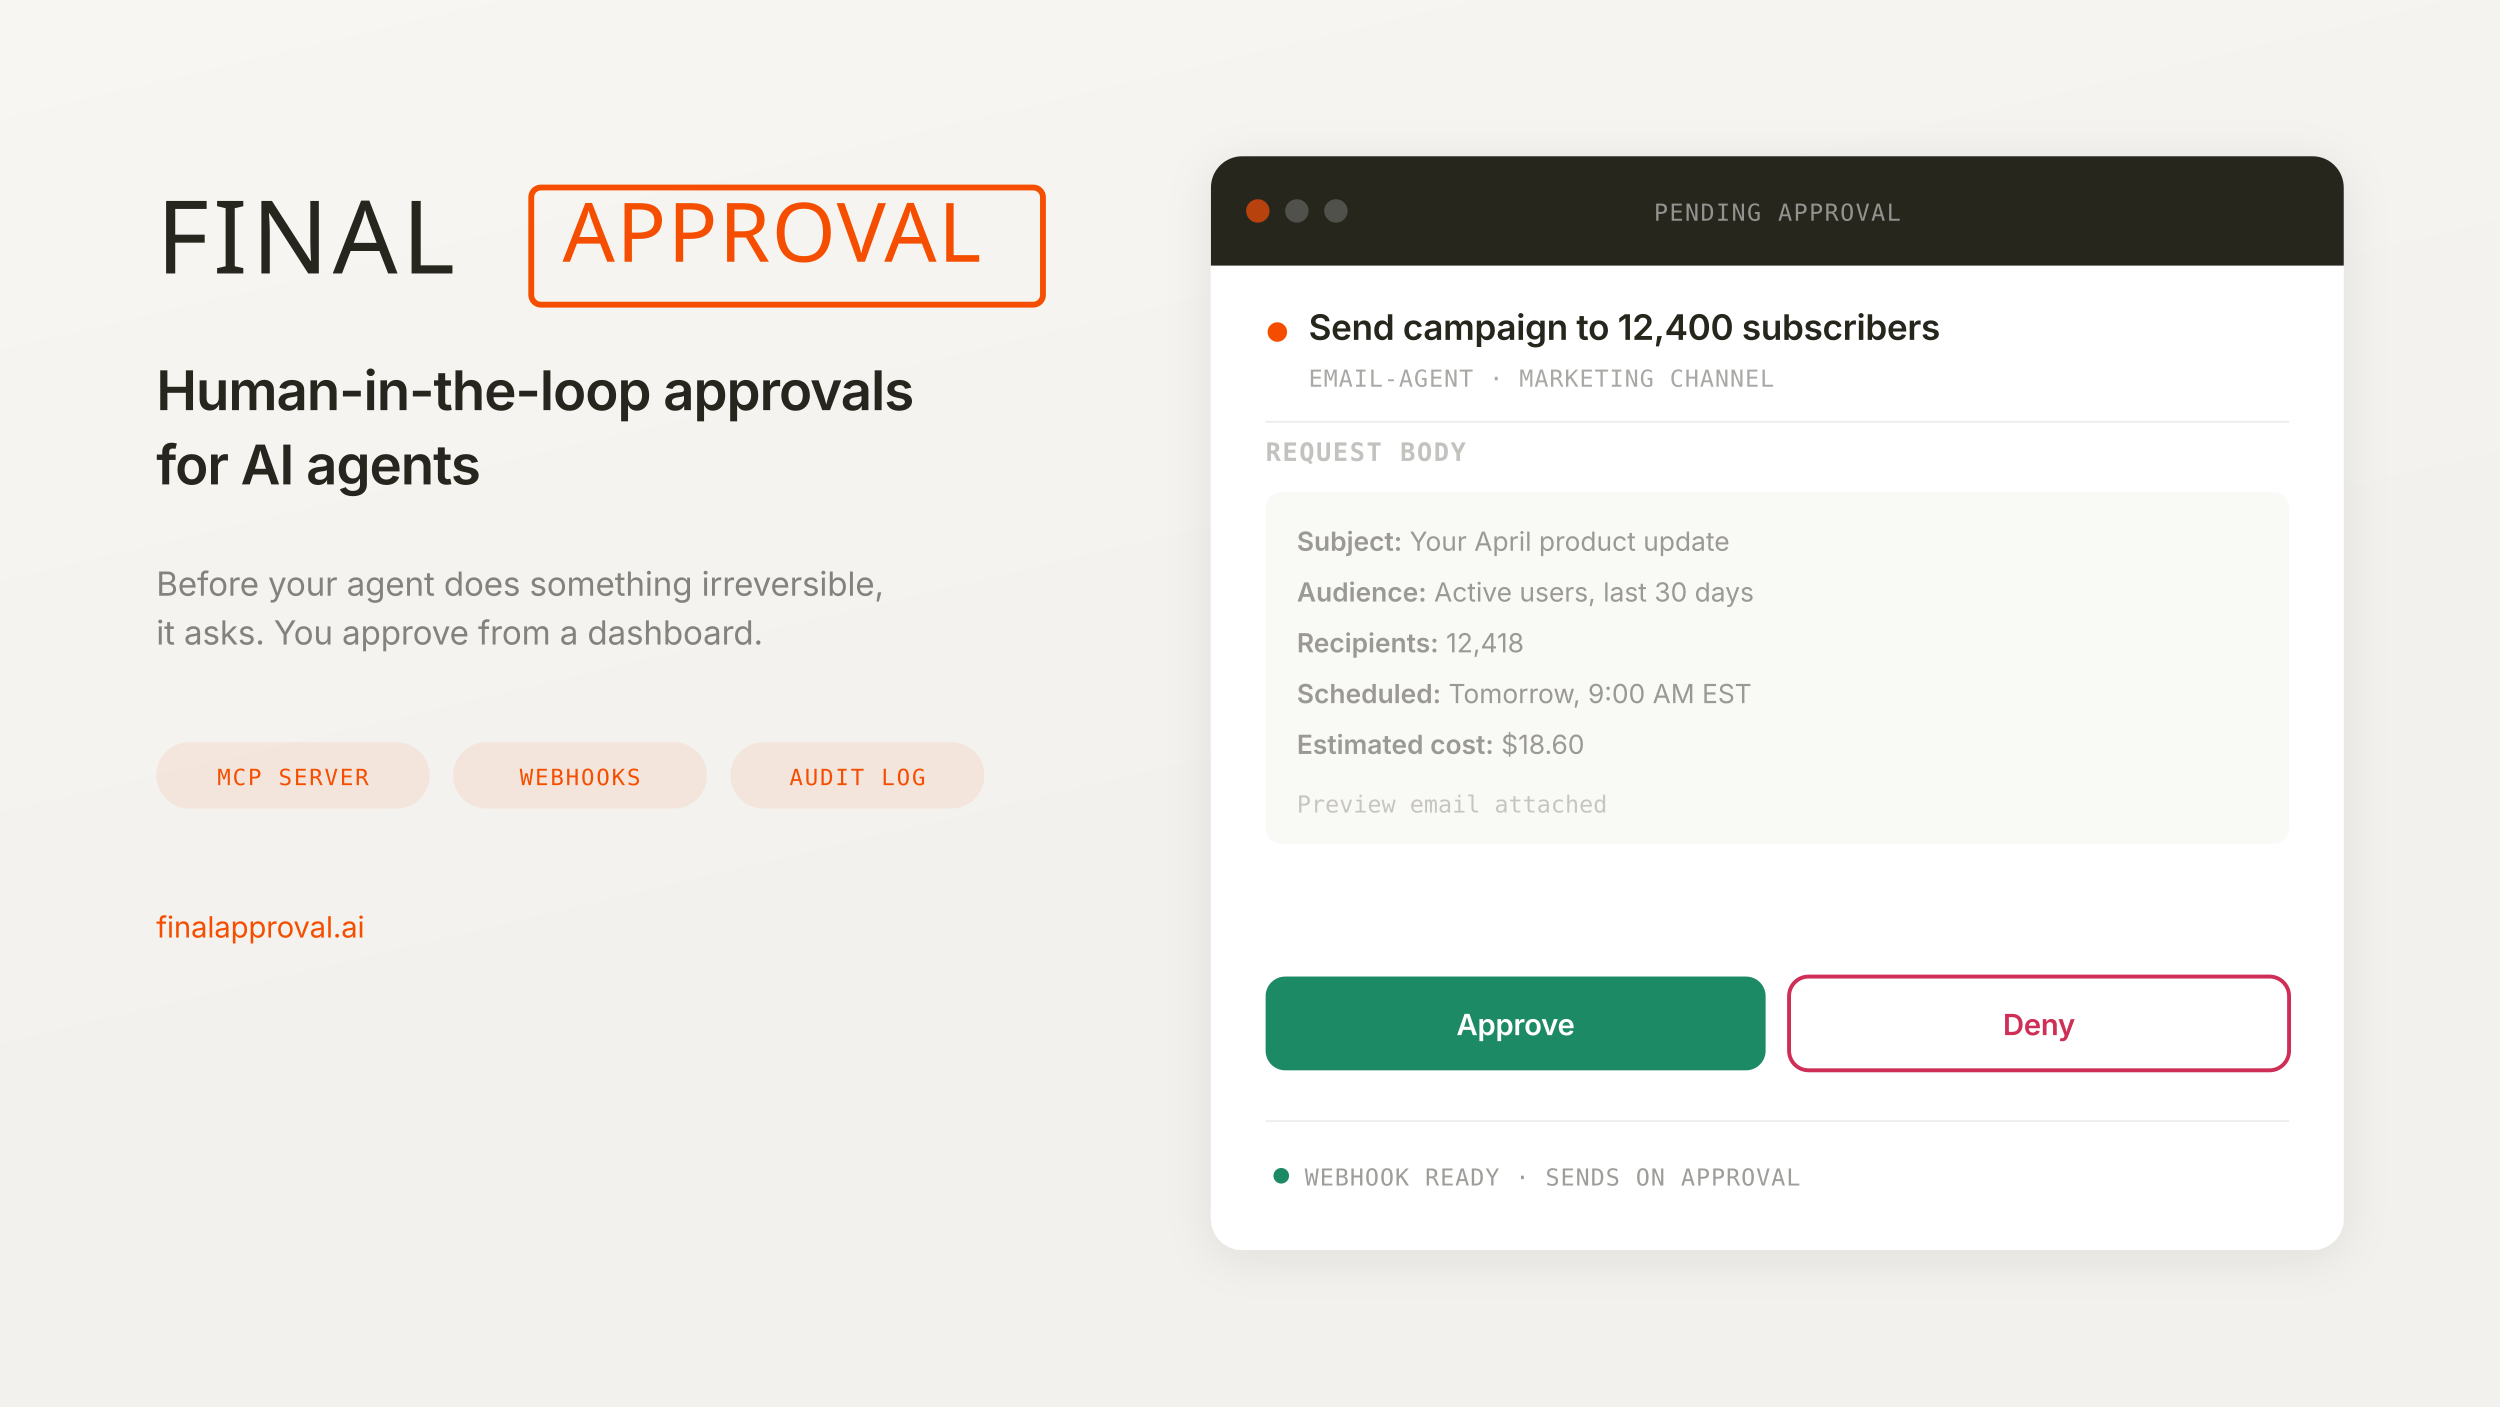
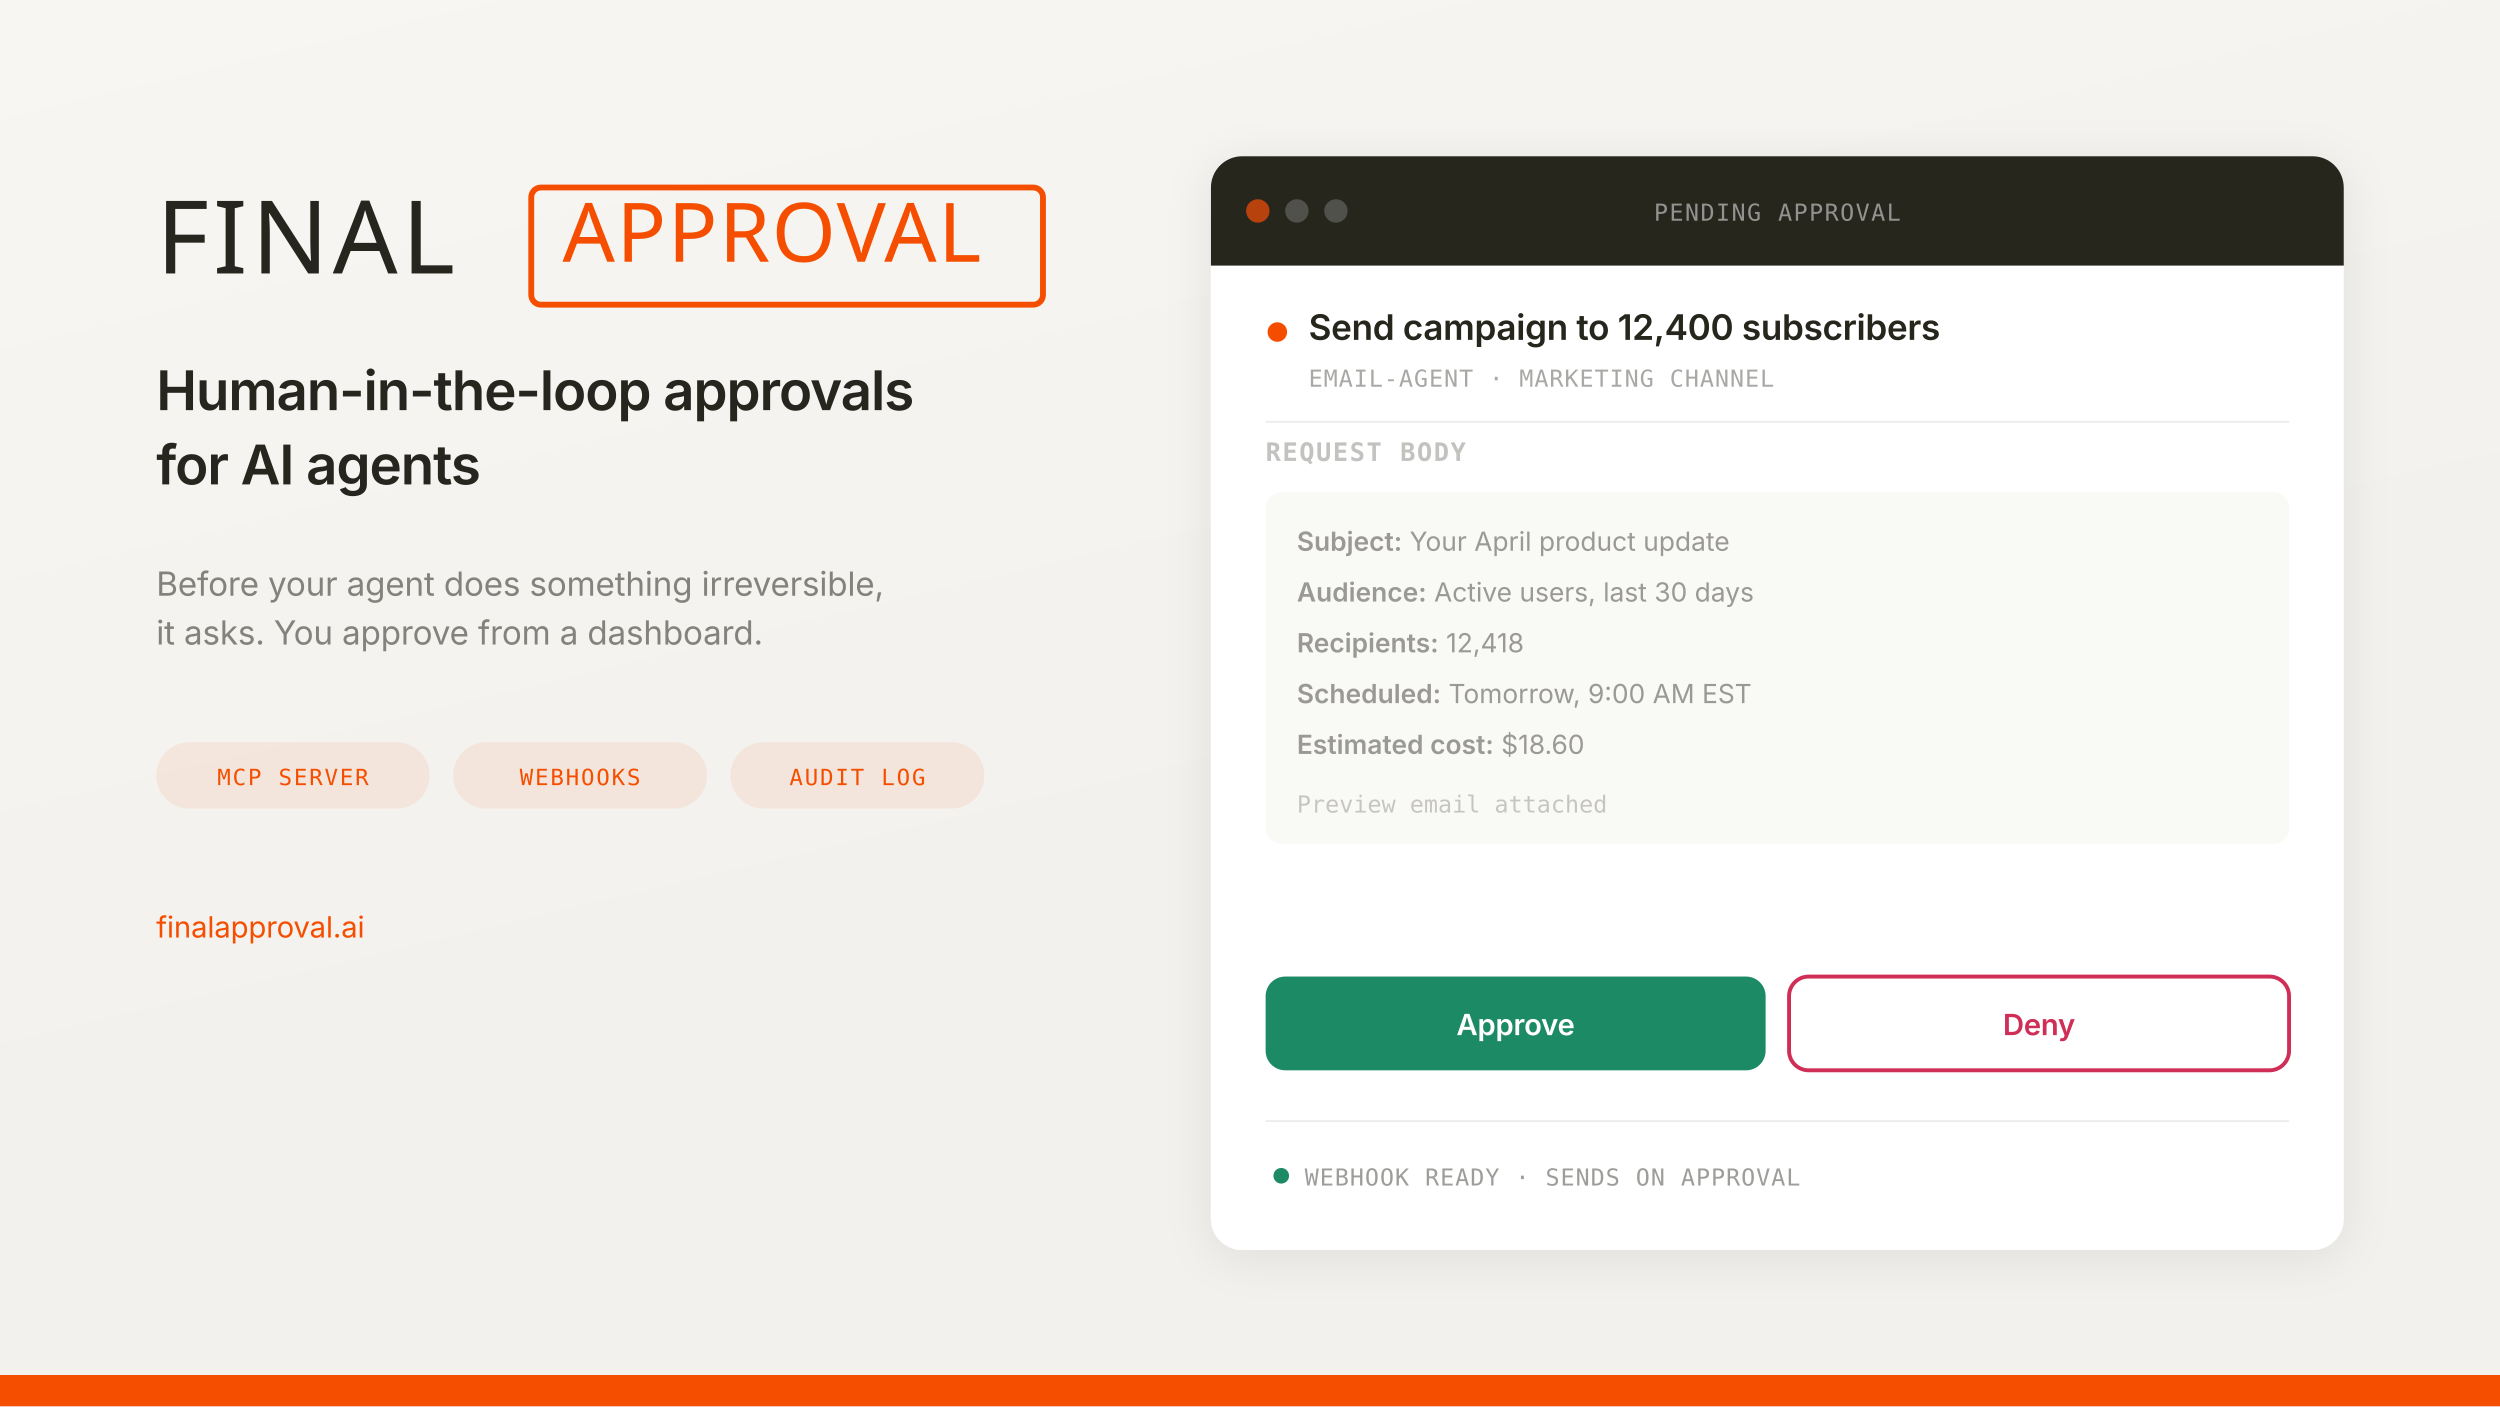
<svg xmlns="http://www.w3.org/2000/svg" viewBox="0 0 1280 720" width="1280" height="720">
  <defs>
    <linearGradient id="bg" x1="0" y1="0" x2="0.3" y2="0.7">
      <stop offset="0%" stop-color="#f7f6f2" />
      <stop offset="100%" stop-color="#f2f1ed" />
    </linearGradient>
    <filter id="shadow" x="-4%" y="-4%" width="108%" height="116%">
      <feDropShadow dx="0" dy="4" stdDeviation="12" flood-color="#000000" flood-opacity="0.08" />
    </filter>
    <clipPath id="card-clip">
      <rect x="0" y="0" width="580" height="560" rx="16" />
    </clipPath>
  </defs>
  <rect width="1280" height="720" fill="url(#bg)" />
  <g transform="translate(80, 140)">
    <text font-family="'Bebas Neue', Impact, 'Arial Narrow Bold', sans-serif" font-size="52" fill="#26251e" letter-spacing="0.04em">
      FINAL</text>
    <g transform="translate(192, 0)">
      <rect x="0" y="-44" width="262" height="60" rx="5" fill="none" stroke="#f54e00" stroke-width="3" />
      <text font-family="'Anton', Impact, sans-serif" font-size="42" fill="#f54e00" y="-6" x="16" letter-spacing="0.02em">APPROVAL</text>
    </g>
    <text y="70" font-family="'Inter', 'Geist', system-ui, sans-serif" font-size="28" font-weight="600" fill="#26251e" letter-spacing="-0.02em">
      Human-in-the-loop approvals</text>
    <text y="108" font-family="'Inter', 'Geist', system-ui, sans-serif" font-size="28" font-weight="600" fill="#26251e" letter-spacing="-0.02em">
      for AI agents</text>
    <text y="165" font-family="'Inter', 'Geist', system-ui, sans-serif" font-size="17" fill="#26251e" opacity="0.55" letter-spacing="-0.005em">
      Before your agent does something irreversible,</text>
    <text y="190" font-family="'Inter', 'Geist', system-ui, sans-serif" font-size="17" fill="#26251e" opacity="0.55" letter-spacing="-0.005em">
      it asks. You approve from a dashboard.</text>
    <g transform="translate(0, 240)">
      <rect x="0" y="0" width="140" height="34" rx="17" fill="#f54e00" opacity="0.08" />
      <text x="70" y="22" text-anchor="middle" font-family="'Geist Mono', 'SF Mono', monospace" font-size="11.5" fill="#f54e00" letter-spacing="0.08em">MCP SERVER</text>
      <rect x="152" y="0" width="130" height="34" rx="17" fill="#f54e00" opacity="0.08" />
      <text x="217" y="22" text-anchor="middle" font-family="'Geist Mono', 'SF Mono', monospace" font-size="11.5" fill="#f54e00" letter-spacing="0.08em">WEBHOOKS</text>
      <rect x="294" y="0" width="130" height="34" rx="17" fill="#f54e00" opacity="0.08" />
      <text x="359" y="22" text-anchor="middle" font-family="'Geist Mono', 'SF Mono', monospace" font-size="11.5" fill="#f54e00" letter-spacing="0.08em">AUDIT LOG</text>
    </g>
    <text y="340" font-family="'Inter', 'Geist', system-ui, sans-serif" font-size="15" fill="#f54e00" letter-spacing="-0.005em">
      finalapproval.ai</text>
  </g>
  <g transform="translate(620, 80)" filter="url(#shadow)">
    <rect x="0" y="0" width="580" height="560" rx="16" fill="#ffffff" />
    <g clip-path="url(#card-clip)">
      <rect x="0" y="0" width="580" height="56" fill="#26251e" />
      <circle cx="24" cy="28" r="6" fill="#f54e00" opacity="0.7" />
      <circle cx="44" cy="28" r="6" fill="#ffffff" opacity="0.2" />
      <circle cx="64" cy="28" r="6" fill="#ffffff" opacity="0.2" />
      <text x="290" y="33" text-anchor="middle" font-family="'Geist Mono', 'SF Mono', monospace" font-size="12" fill="#ffffff" opacity="0.5" letter-spacing="0.06em">PENDING APPROVAL</text>
      <g transform="translate(28, 80)">
        <circle cx="6" cy="10" r="5" fill="#f54e00" />
        <text x="22" y="14" font-family="'Inter', 'Geist', system-ui, sans-serif" font-size="18" font-weight="600" fill="#26251e" letter-spacing="-0.01em">
          Send campaign to 12,400 subscribers</text>
        <text x="22" y="38" font-family="'Geist Mono', 'SF Mono', monospace" font-size="12" fill="#26251e" opacity="0.4" letter-spacing="0.04em">
          EMAIL-AGENT  ·  MARKETING CHANNEL</text>
      </g>
      <line x1="28" y1="136" x2="552" y2="136" stroke="#26251e" stroke-opacity="0.08" />
      <g transform="translate(28, 156)" font-family="'Inter', 'Geist', system-ui, sans-serif" font-size="14" fill="#26251e" opacity="0.7">
        <text y="0" font-weight="600" font-size="13" fill="#26251e" opacity="0.4" font-family="'Geist Mono', 'SF Mono', monospace" letter-spacing="0.06em">REQUEST BODY</text>
        <rect x="0" y="16" width="524" height="180" rx="8" fill="#f7f6f2" />
        <text x="16" y="46" font-size="13.5" fill="#26251e" opacity="0.65">
          <tspan font-weight="600" fill="#26251e" opacity="0.85">Subject:</tspan> Your April product update</text>
        <text x="16" y="72" font-size="13.5" fill="#26251e" opacity="0.65">
          <tspan font-weight="600" fill="#26251e" opacity="0.85">Audience:</tspan> Active users, last 30 days</text>
        <text x="16" y="98" font-size="13.5" fill="#26251e" opacity="0.65">
          <tspan font-weight="600" fill="#26251e" opacity="0.85">Recipients:</tspan> 12,418</text>
        <text x="16" y="124" font-size="13.5" fill="#26251e" opacity="0.65">
          <tspan font-weight="600" fill="#26251e" opacity="0.85">Scheduled:</tspan> Tomorrow, 9:00 AM EST</text>
        <text x="16" y="150" font-size="13.5" fill="#26251e" opacity="0.65">
          <tspan font-weight="600" fill="#26251e" opacity="0.85">Estimated cost:</tspan> $18.60</text>
        <text x="16" y="180" font-size="12" fill="#26251e" opacity="0.35" font-family="'Geist Mono', 'SF Mono', monospace">
          Preview email attached</text>
      </g>
      <g transform="translate(28, 420)">
        <rect x="0" y="0" width="256" height="48" rx="10" fill="#1f8a65" />
        <text x="128" y="30" text-anchor="middle" font-family="'Inter', 'Geist', system-ui, sans-serif" font-size="15" font-weight="600" fill="#ffffff" letter-spacing="-0.01em">Approve</text>
        <rect x="268" y="0" width="256" height="48" rx="10" fill="none" stroke="#cf2d56" stroke-width="2" />
        <text x="396" y="30" text-anchor="middle" font-family="'Inter', 'Geist', system-ui, sans-serif" font-size="15" font-weight="600" fill="#cf2d56" letter-spacing="-0.01em">Deny</text>
      </g>
      <g transform="translate(28, 494)">
        <line x1="0" y1="0" x2="524" y2="0" stroke="#26251e" stroke-opacity="0.08" />
        <circle cx="8" cy="28" r="4" fill="#1f8a65" />
        <text x="20" y="33" font-family="'Geist Mono', 'SF Mono', monospace" font-size="12" fill="#26251e" opacity="0.45" letter-spacing="0.04em">
          WEBHOOK READY  ·  SENDS ON APPROVAL</text>
      </g>
    </g>
  </g>
+   <rect x="0" y="704" width="1280" height="16" fill="#f54e00" />
</svg>
